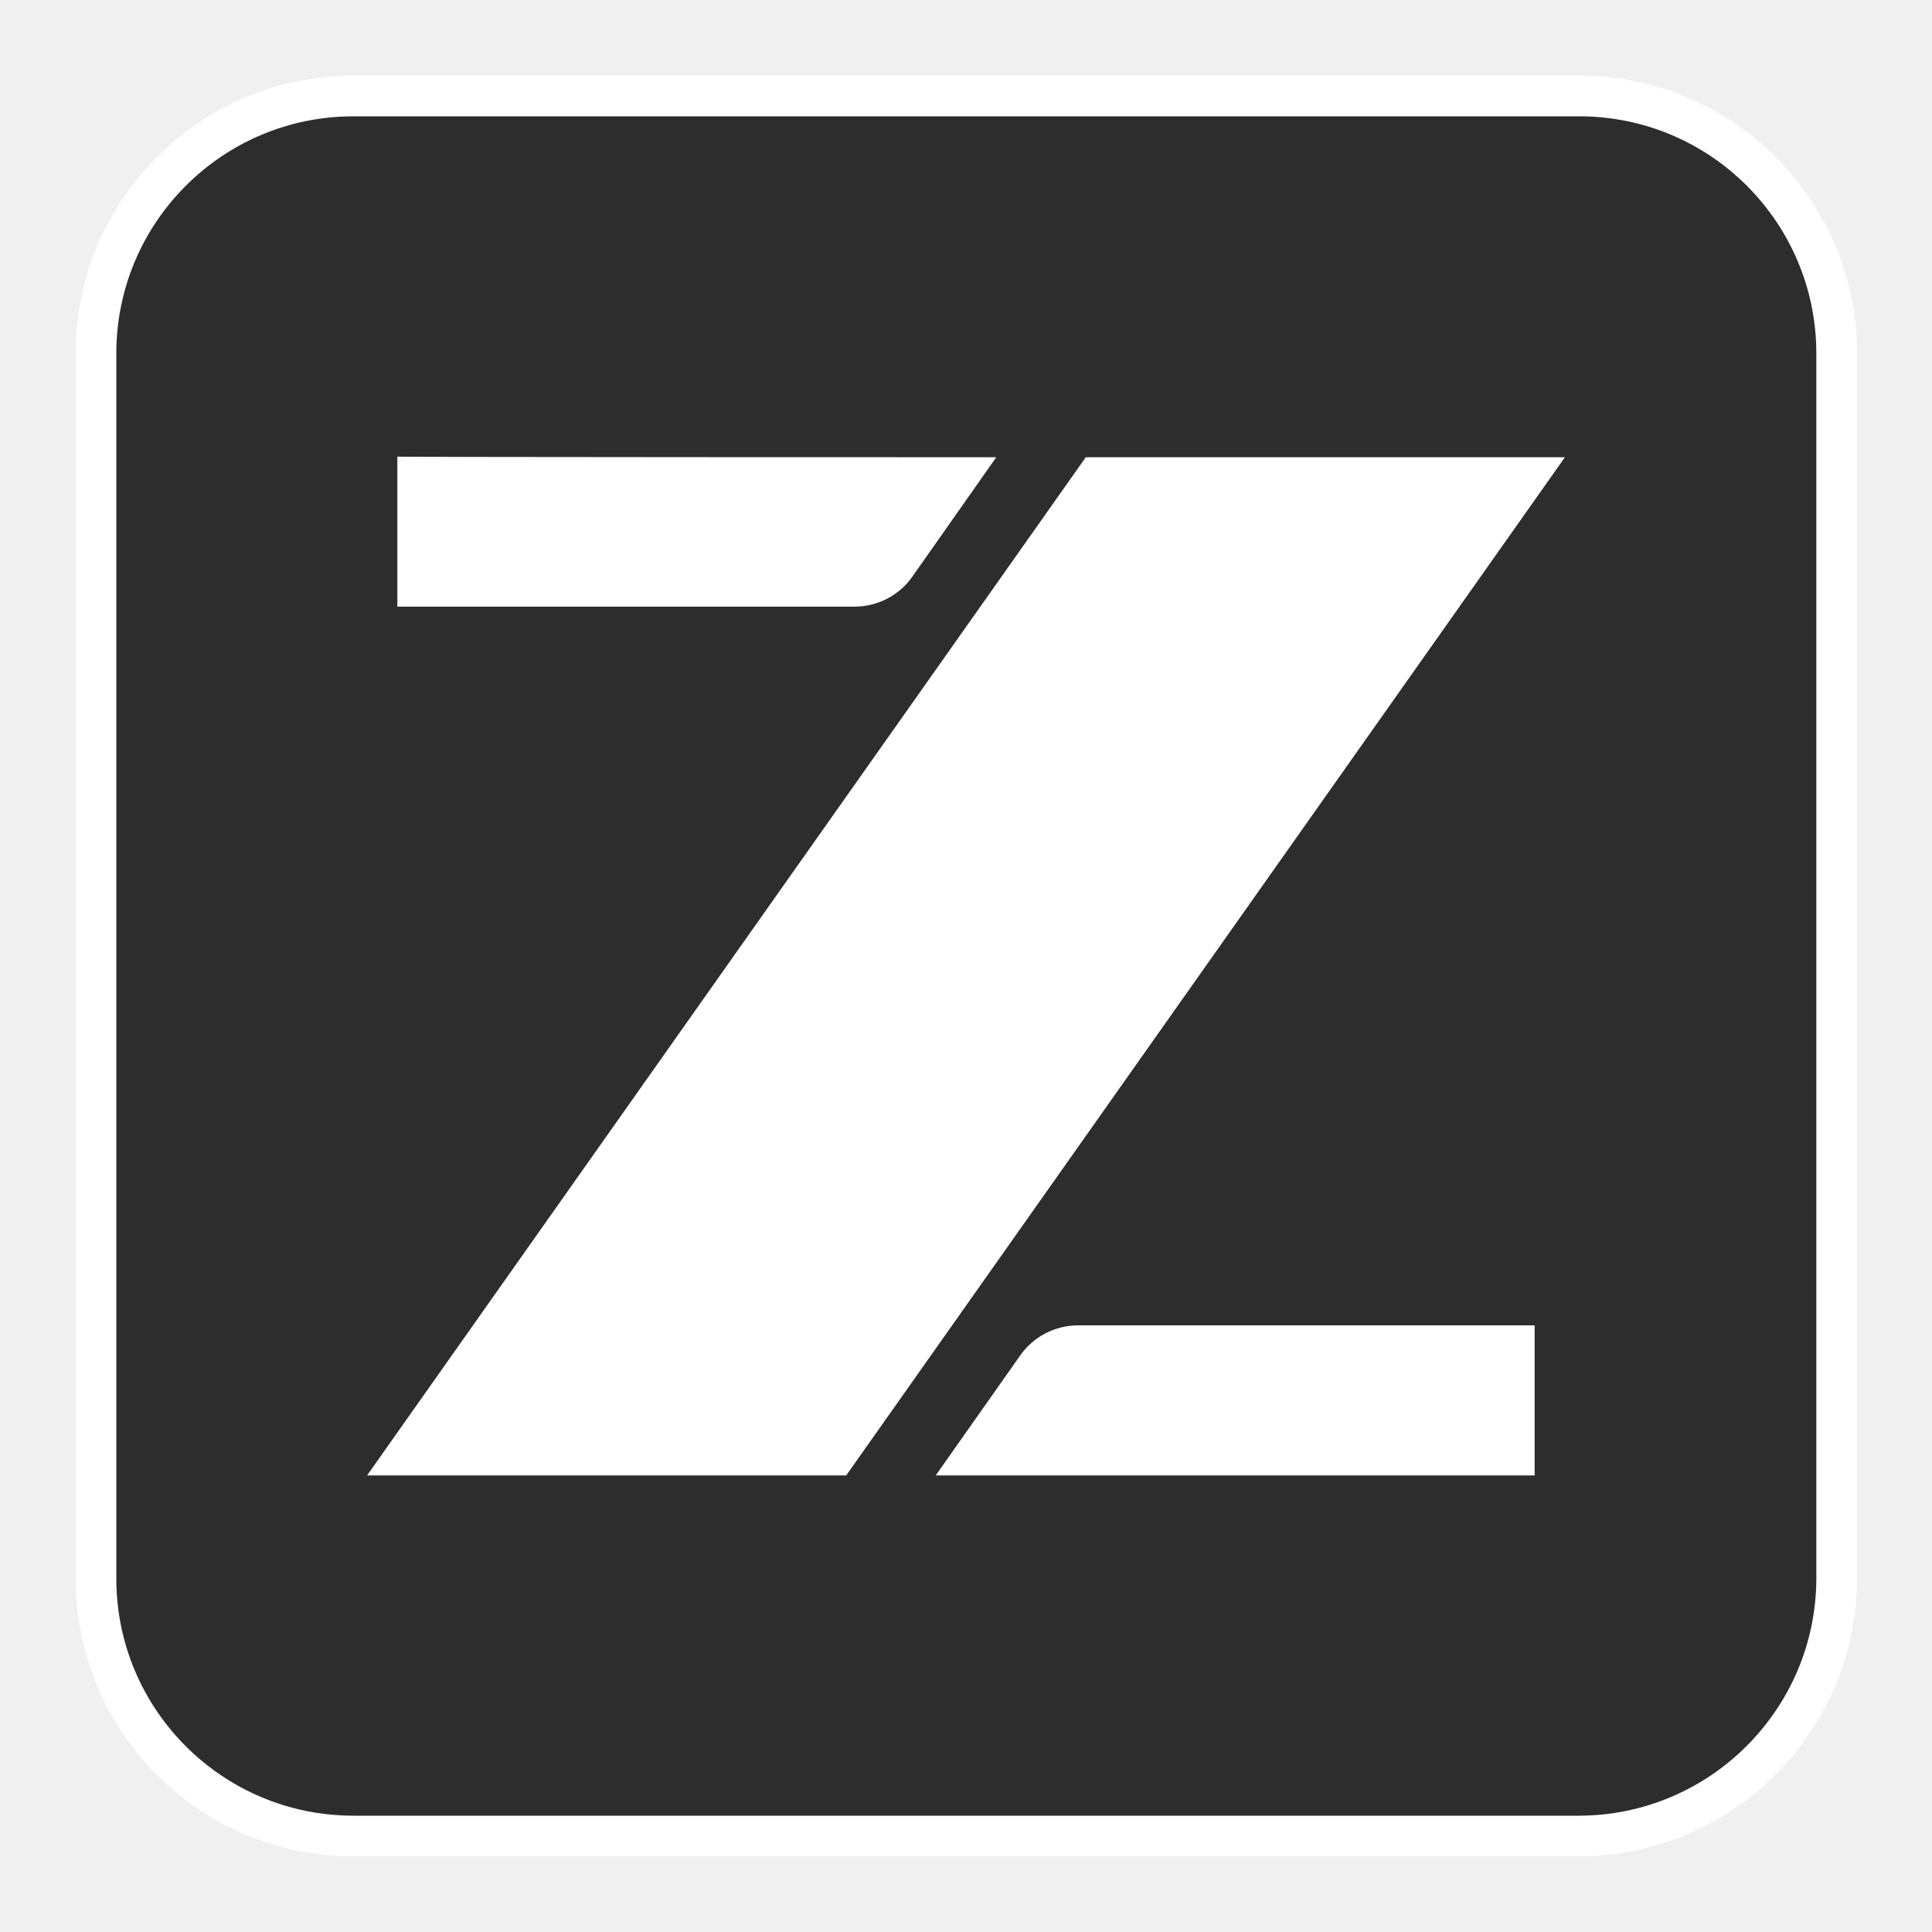
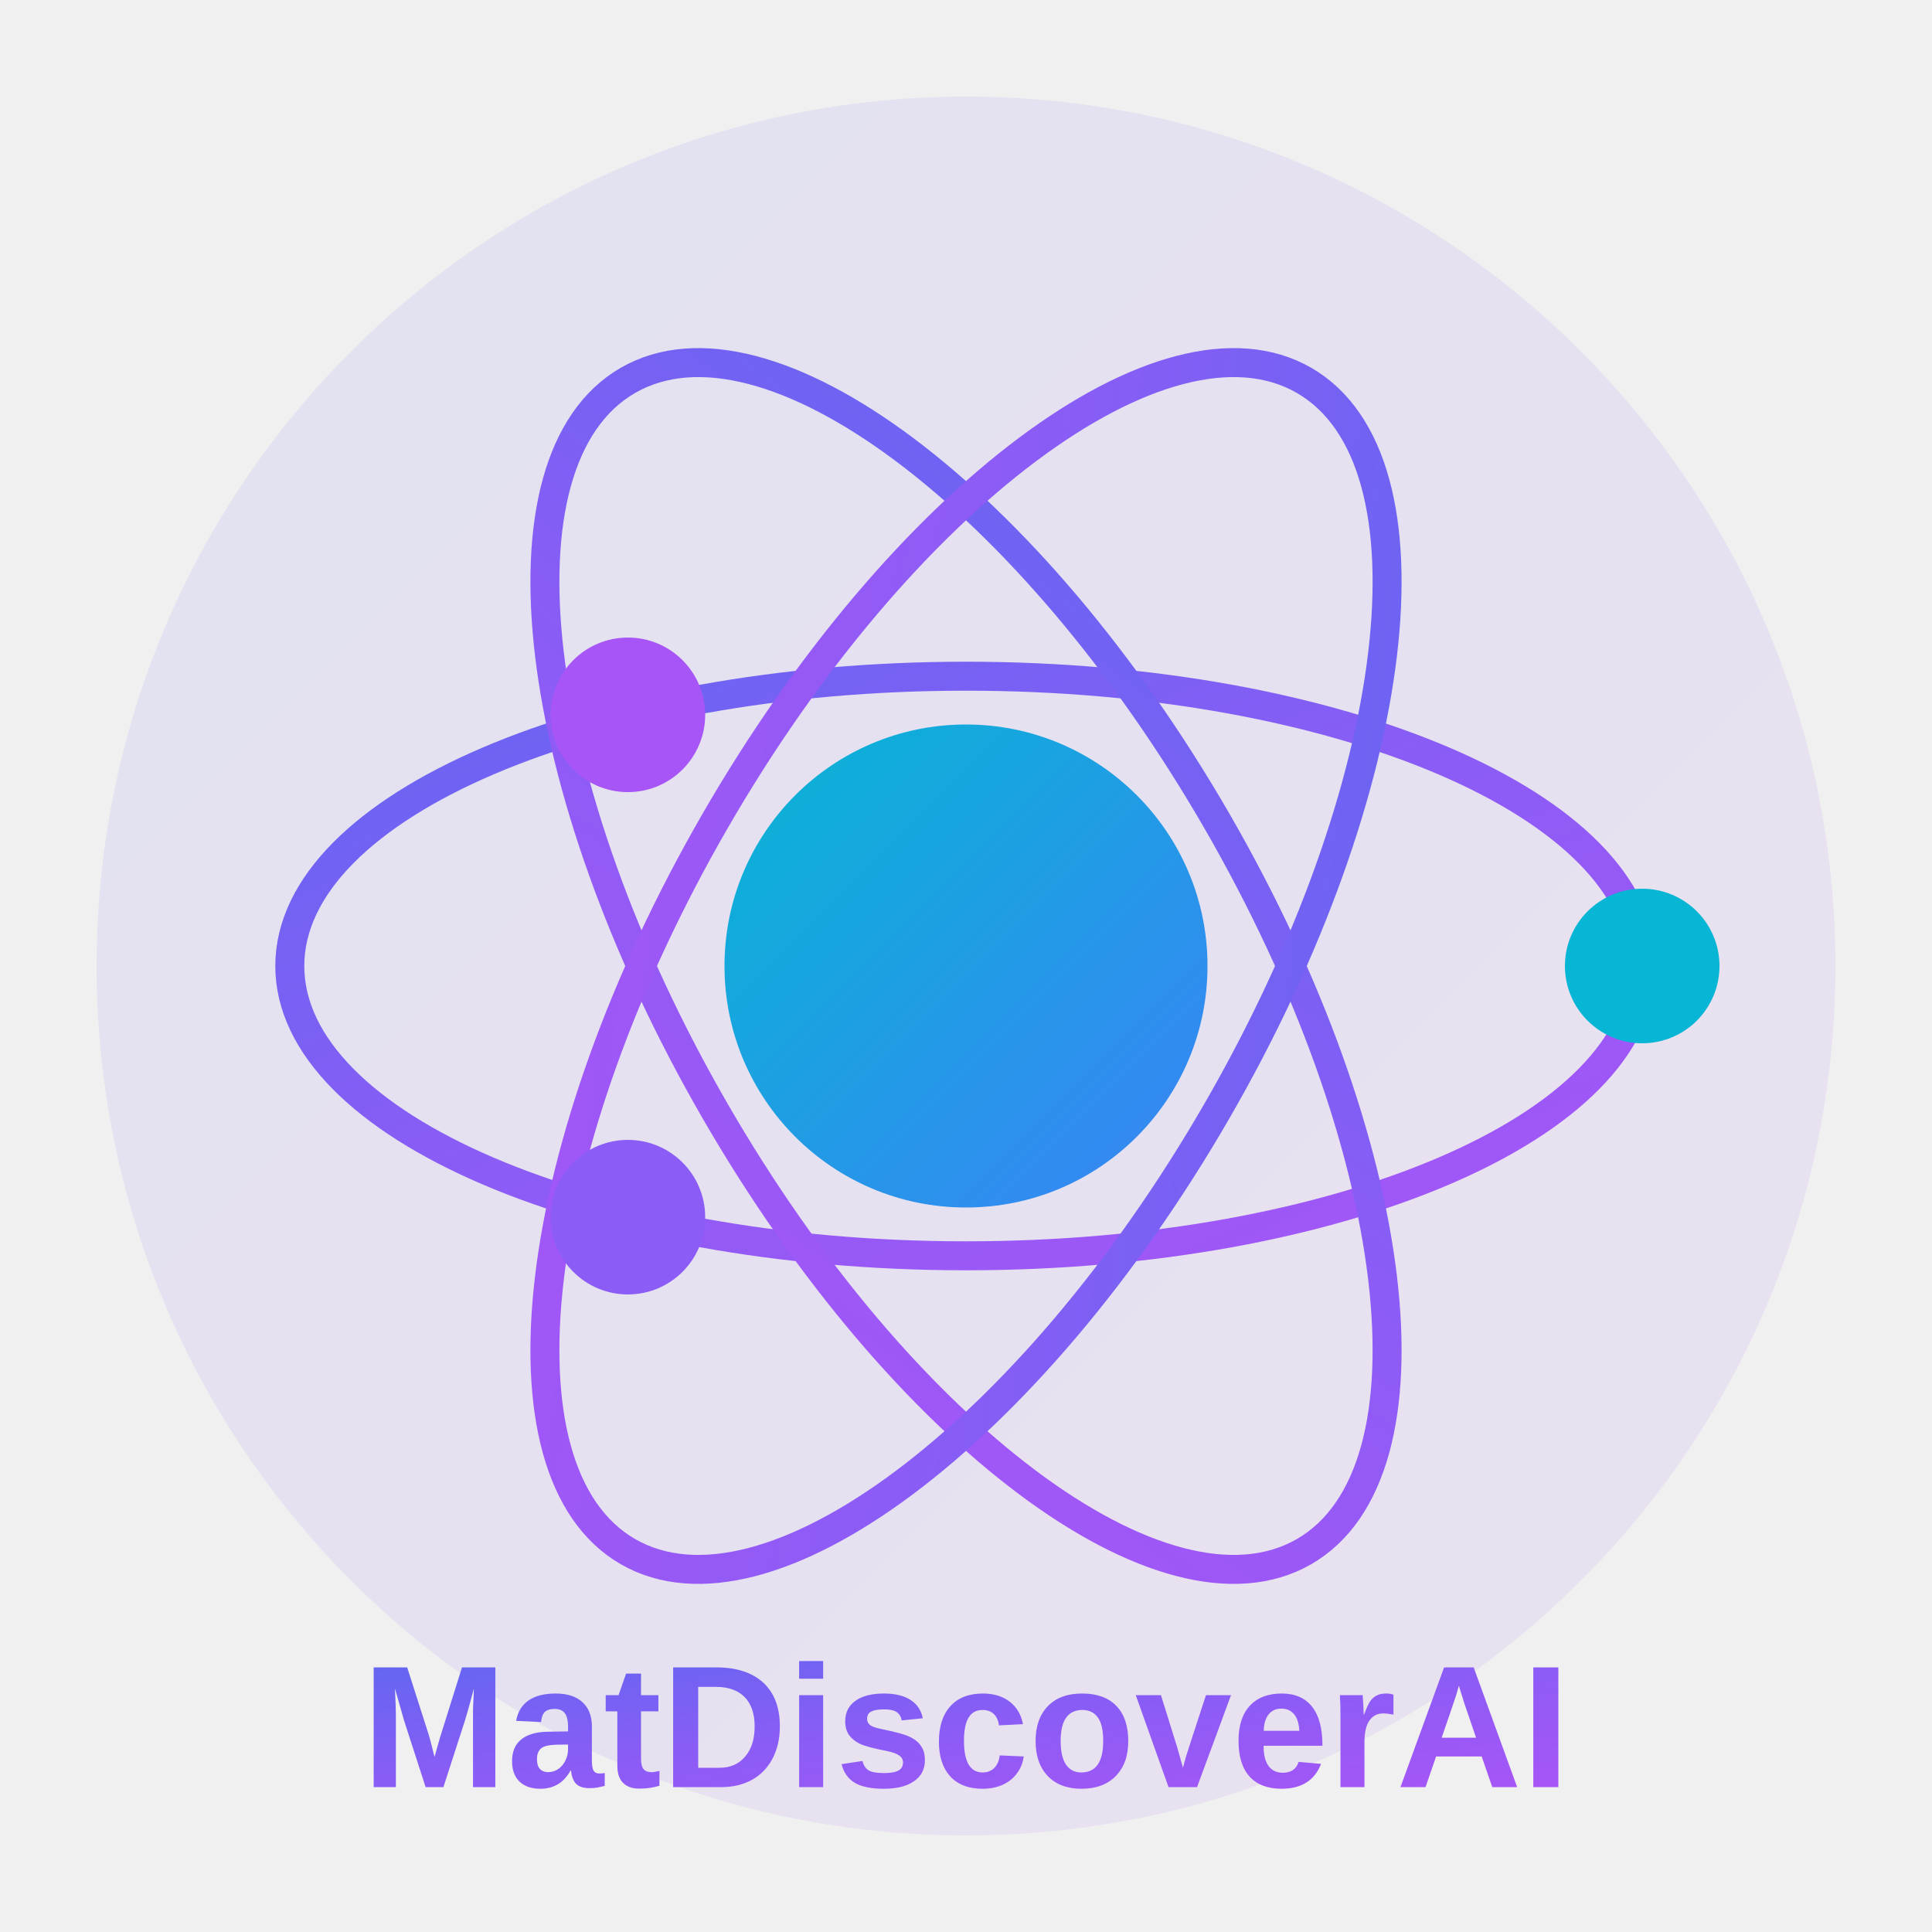
- <svg xmlns="http://www.w3.org/2000/svg" version="1.1" x="0px" y="0px" viewBox="0 0 30 30" style="enable-background:new 0 0 30 30;" xml:space="preserve">
+ <svg xmlns="http://www.w3.org/2000/svg" viewBox="0 0 200 200" fill="none">
  <defs>
-     <style type="text/css">
-     .st194{fill:#2D2D2D;stroke:#FFFFFF;stroke-width:0.632;stroke-miterlimit:10;}
-     .st23{fill:#FFFFFF;}
- 
-     .z-breathe {
-       animation: breathe 2.5s ease-in-out infinite;
-     }
- 
-     @keyframes breathe {
-       0%, 100% { opacity: 0.7; }
-       50% { opacity: 1; }
-     }
-   </style>
+     <linearGradient id="grad1" x1="0%" y1="0%" x2="100%" y2="100%">
+       <stop offset="0%" style="stop-color:#6366f1;stop-opacity:1" />
+       <stop offset="50%" style="stop-color:#8b5cf6;stop-opacity:1" />
+       <stop offset="100%" style="stop-color:#a855f7;stop-opacity:1" />
+     </linearGradient>
+     <linearGradient id="grad2" x1="0%" y1="0%" x2="100%" y2="100%">
+       <stop offset="0%" style="stop-color:#06b6d4;stop-opacity:1" />
+       <stop offset="100%" style="stop-color:#3b82f6;stop-opacity:1" />
+     </linearGradient>
  </defs>
-   <g>
-     <path class="st194" d="M24.51,28.51H5.49c-2.21,0-4-1.79-4-4V5.49c0-2.21,1.79-4,4-4h19.03c2.21,0,4,1.79,4,4v19.03     C28.51,26.72,26.72,28.51,24.51,28.51z" />
-     <g class="z-breathe">
-       <path class="st23" d="M15.47,7.1l-1.3,1.85c-0.2,0.29-0.54,0.47-0.9,0.47h-7.1V7.09C6.16,7.1,15.47,7.1,15.47,7.1z" />
-       <polygon class="st23" points="24.3,7.1 13.14,22.91 5.7,22.91 16.86,7.1" />
-       <path class="st23" d="M14.53,22.91l1.31-1.86c0.2-0.29,0.54-0.47,0.9-0.47h7.09v2.33H14.53z" />
-     </g>
-   </g>
+   <circle cx="100" cy="100" r="90" fill="url(#grad1)" opacity="0.1" />
+   <circle cx="100" cy="100" r="25" fill="url(#grad2)" />
+   <ellipse cx="100" cy="100" rx="70" ry="30" stroke="url(#grad1)" stroke-width="3" fill="none" transform="rotate(0 100 100)" />
+   <ellipse cx="100" cy="100" rx="70" ry="30" stroke="url(#grad1)" stroke-width="3" fill="none" transform="rotate(60 100 100)" />
+   <ellipse cx="100" cy="100" rx="70" ry="30" stroke="url(#grad1)" stroke-width="3" fill="none" transform="rotate(120 100 100)" />
+   <circle cx="170" cy="100" r="8" fill="#06b6d4" />
+   <circle cx="65" cy="126" r="8" fill="#8b5cf6" />
+   <circle cx="65" cy="74" r="8" fill="#a855f7" />
+   <text x="100" y="185" font-family="Arial, sans-serif" font-size="18" font-weight="bold" text-anchor="middle" fill="url(#grad1)">MatDiscoverAI</text>
</svg>
